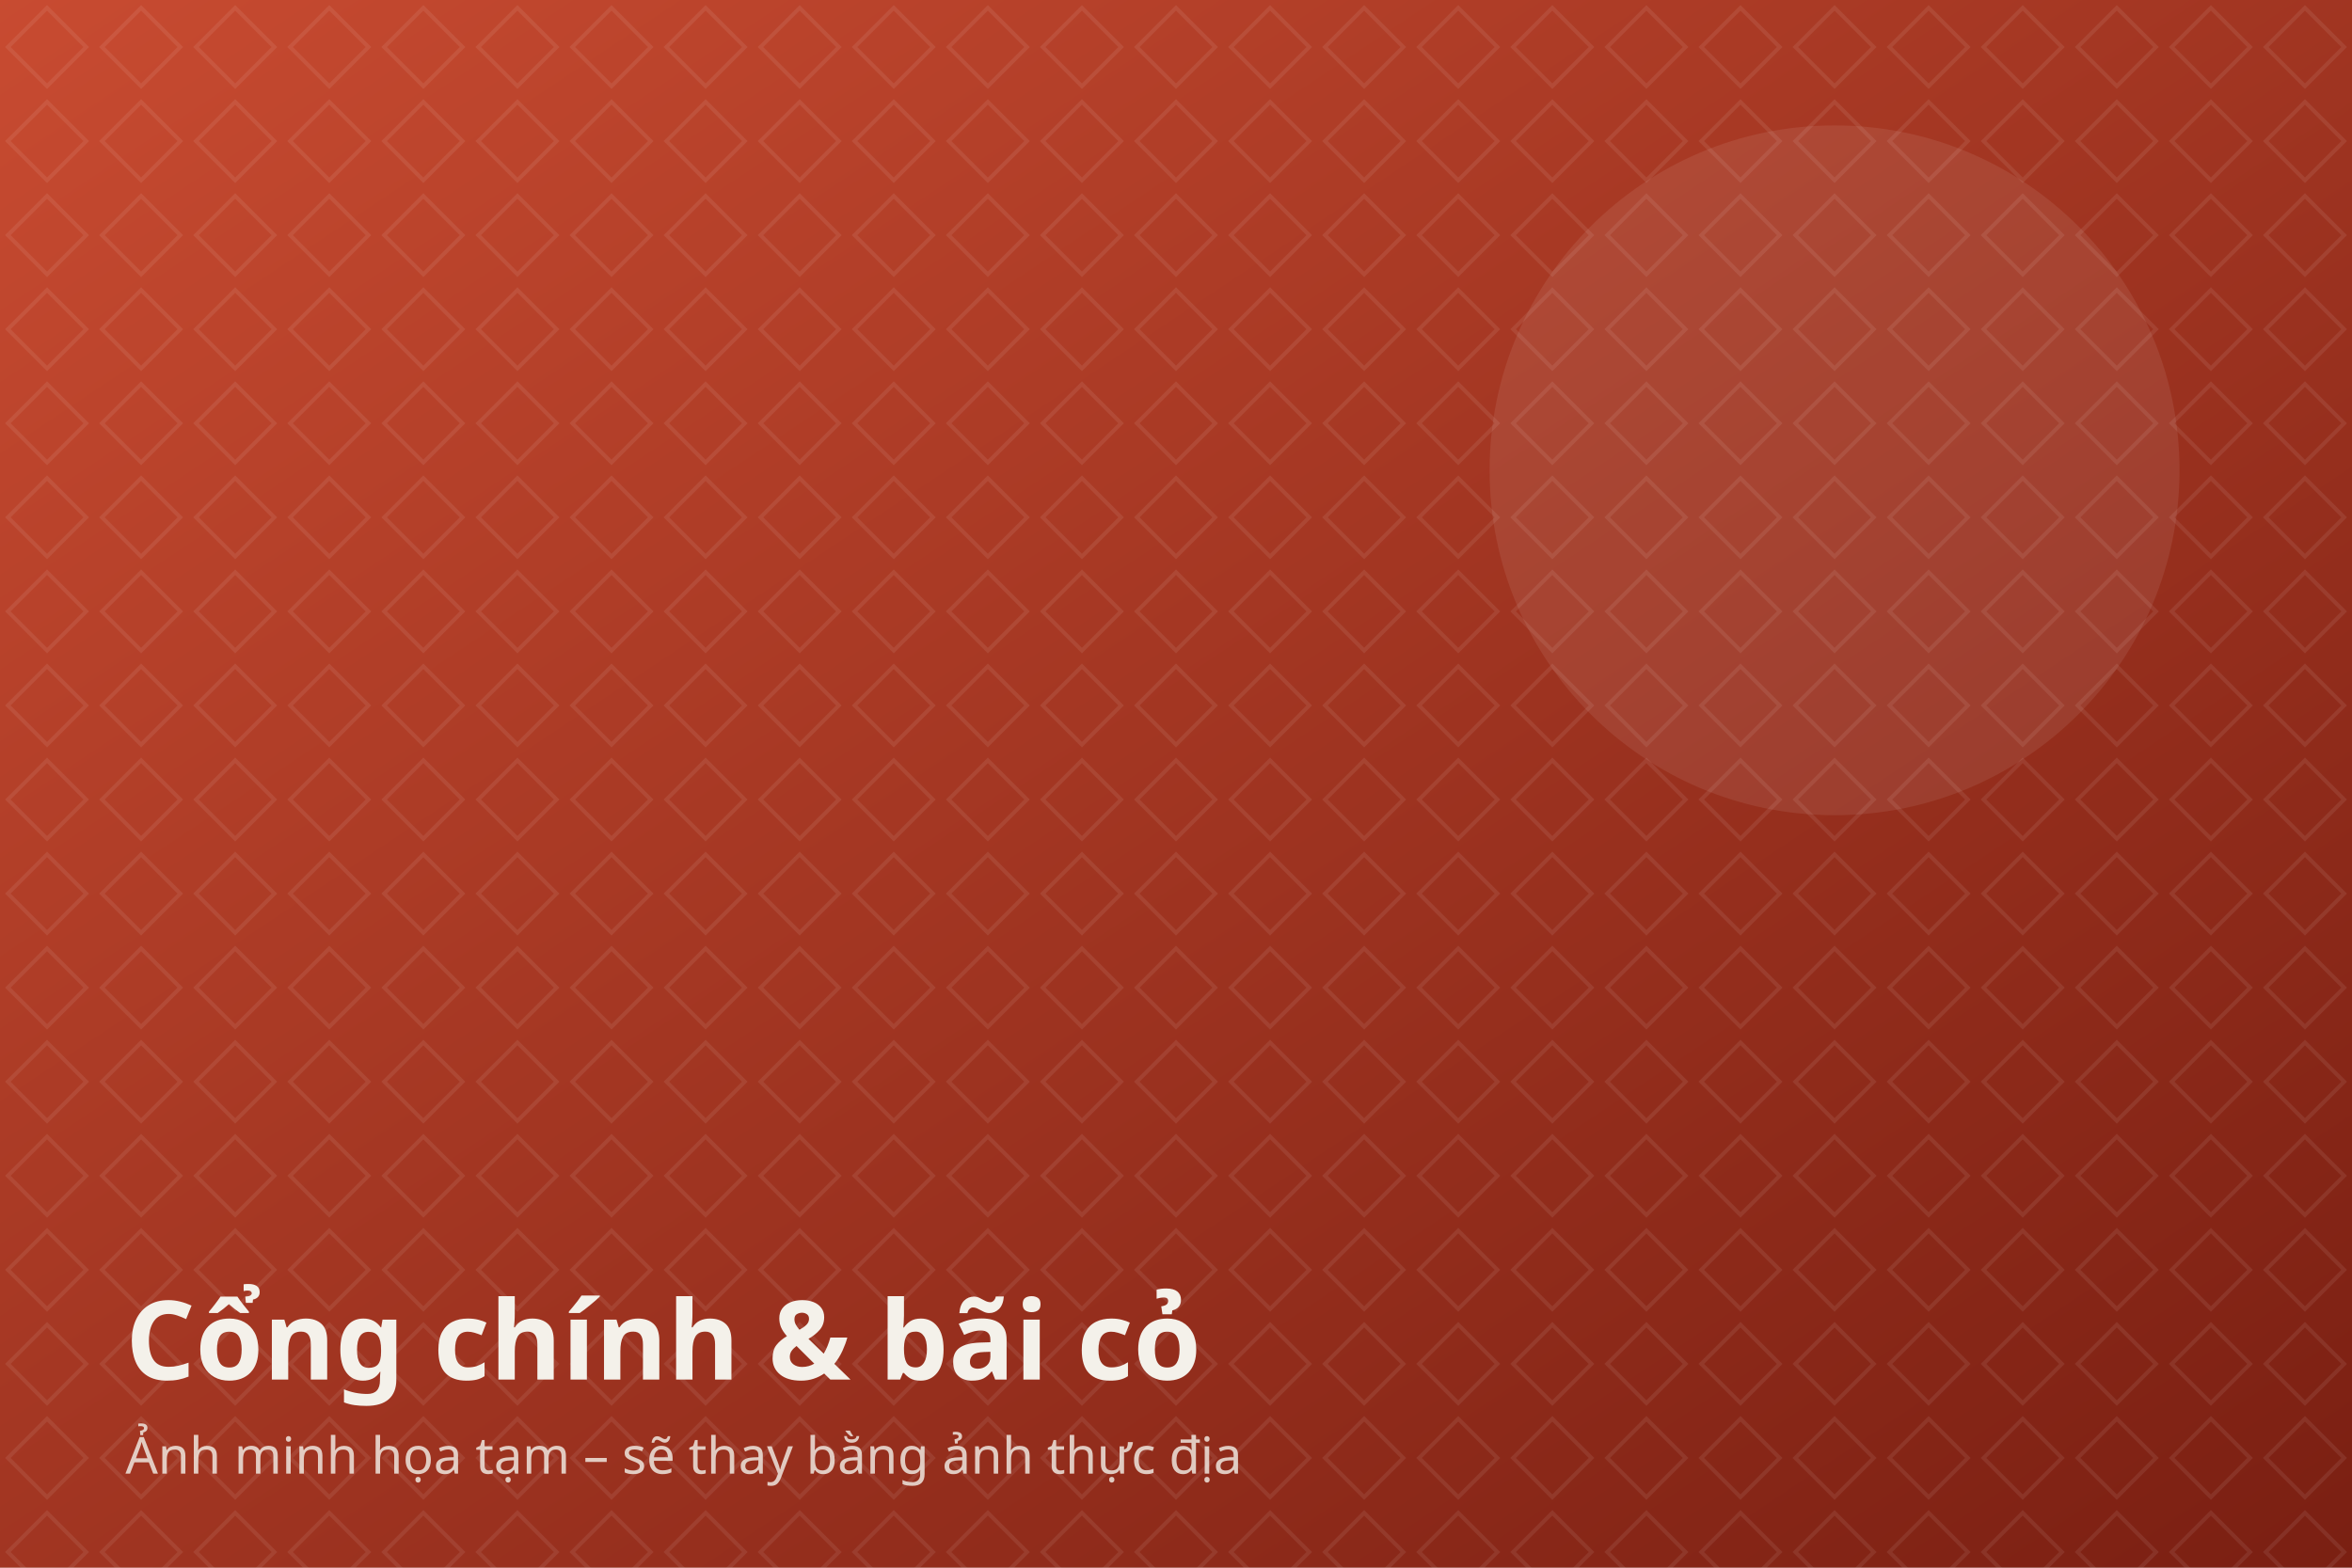
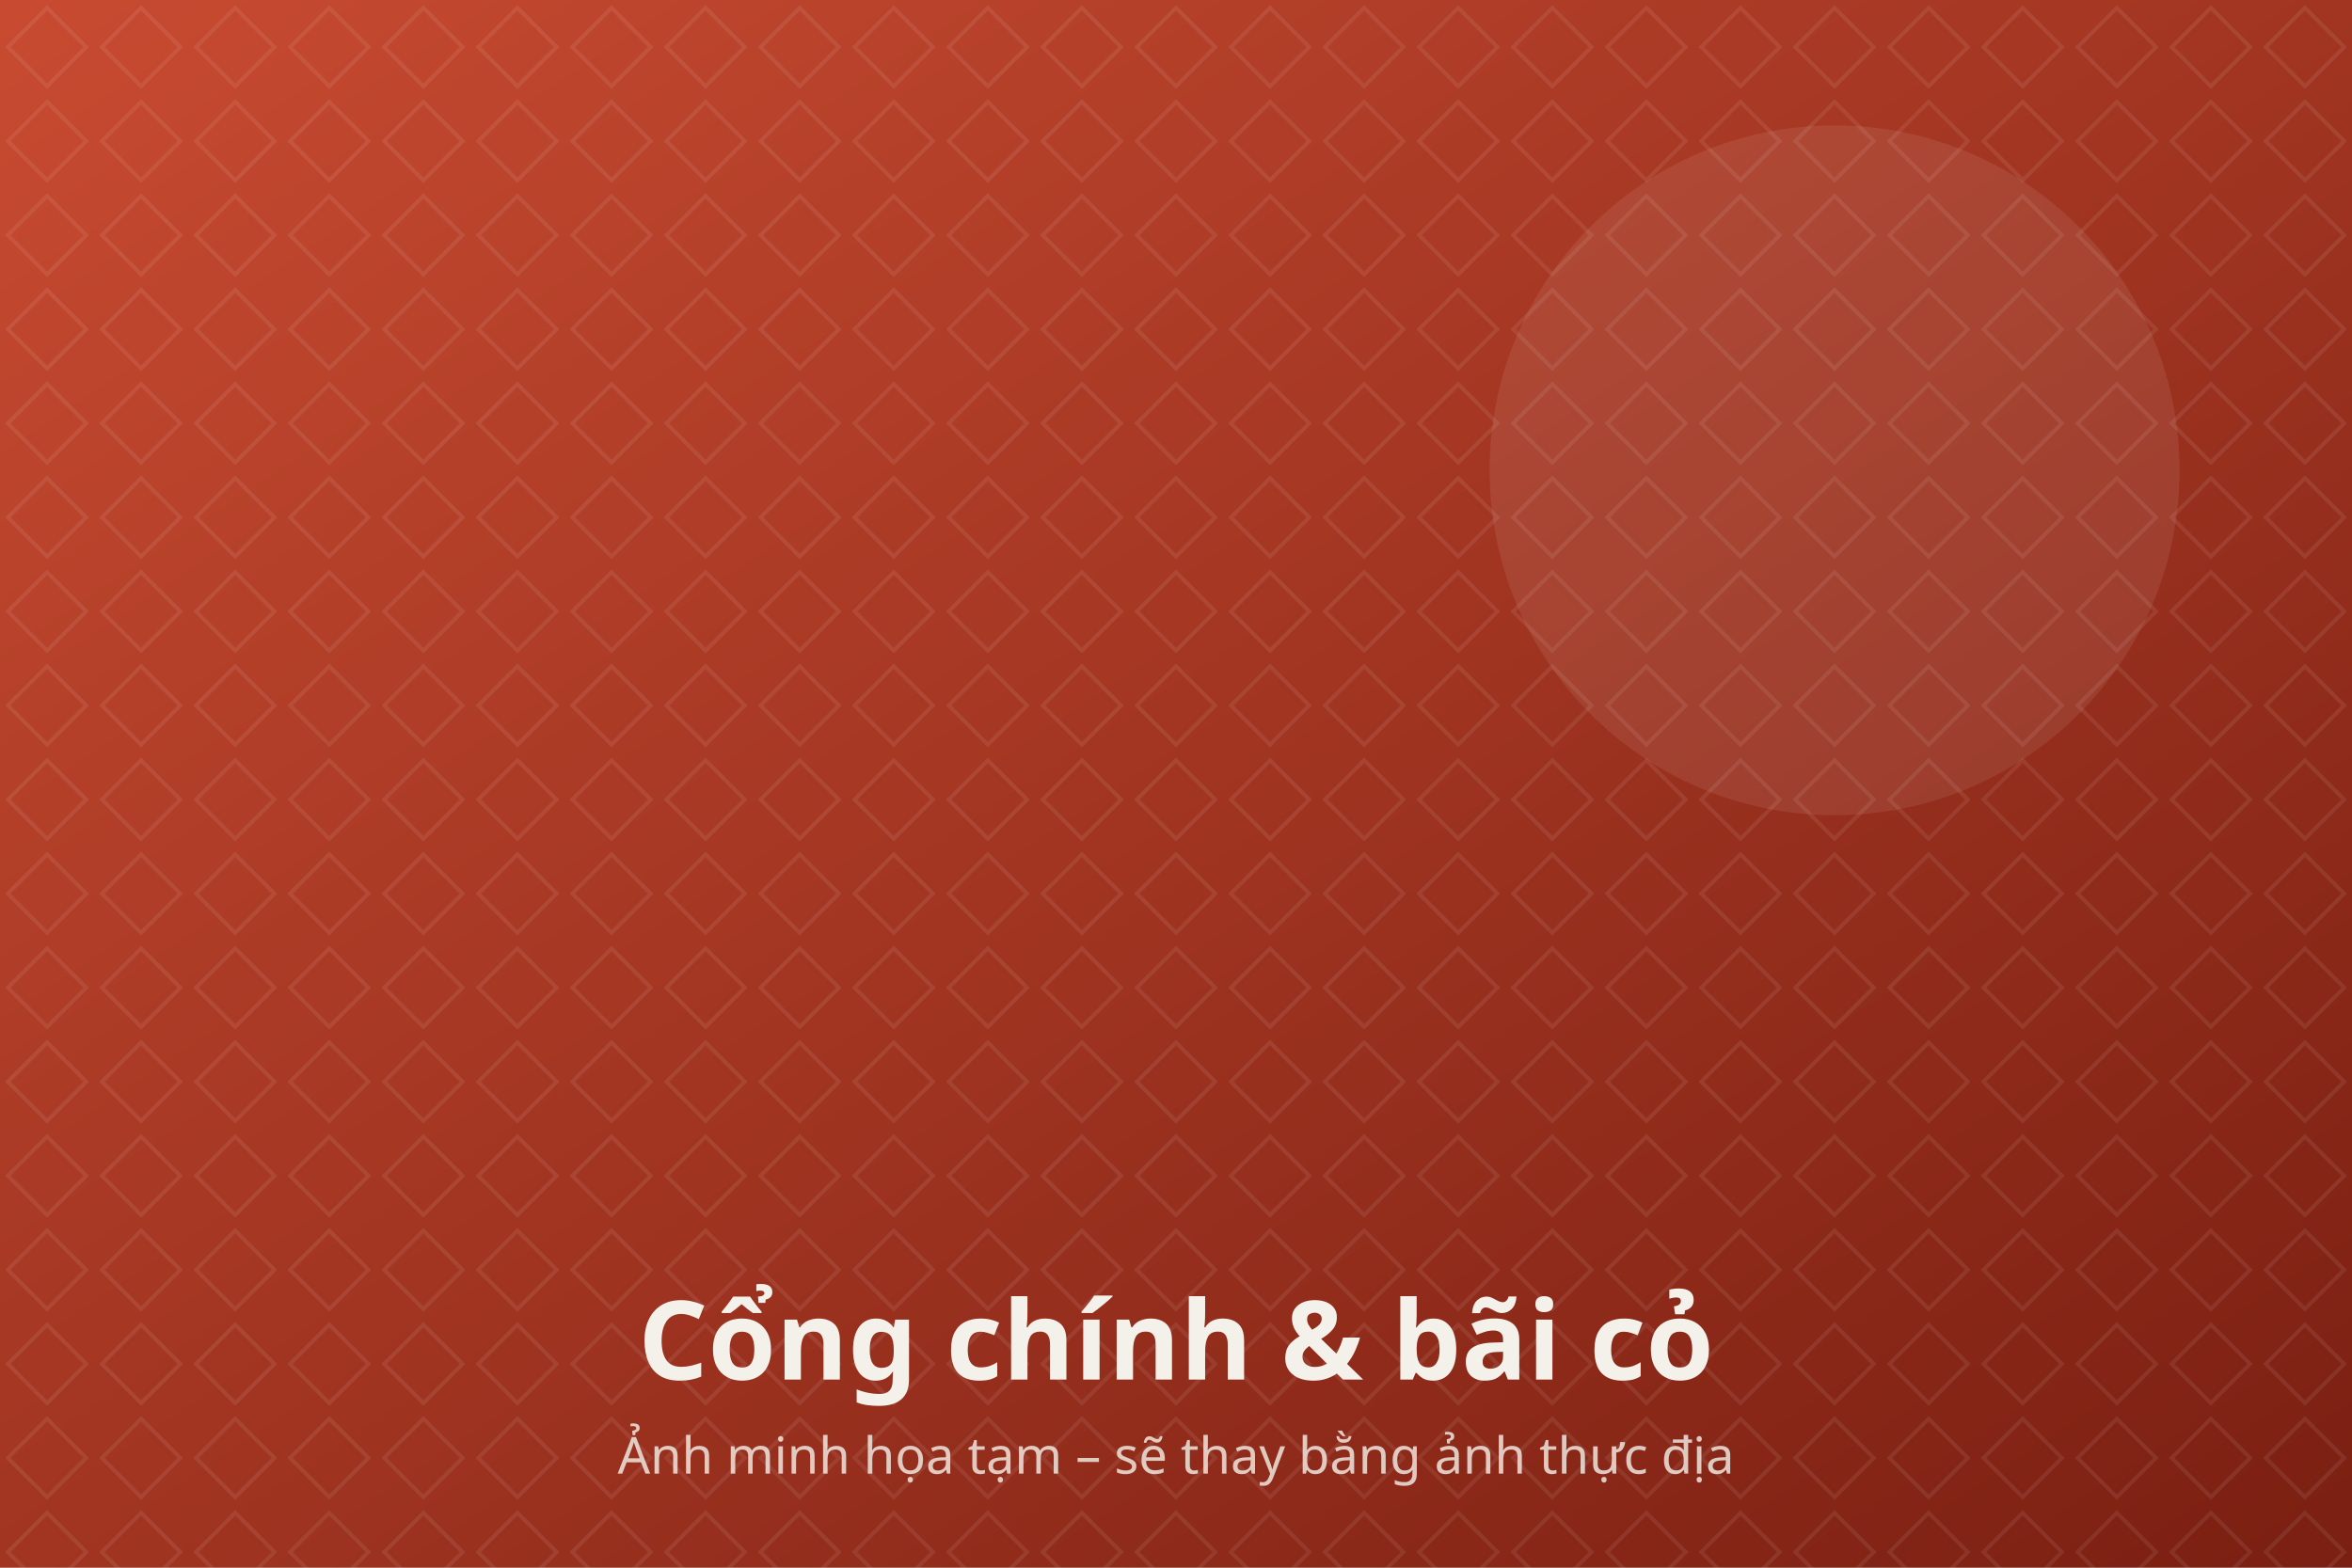
<svg xmlns="http://www.w3.org/2000/svg" viewBox="0 0 1200 800" width="1200" height="800" role="img" aria-label="Cổng chính &amp; bãi cỏ">
  <defs>
    <linearGradient id="g" x1="0" y1="0" x2="1" y2="1">
      <stop offset="0" stop-color="#C84B31" />
      <stop offset="1" stop-color="#7A1F12" />
    </linearGradient>
    <pattern id="p" width="48" height="48" patternUnits="userSpaceOnUse">
      <path d="M24 4 44 24 24 44 4 24Z" fill="none" stroke="#fff" stroke-opacity=".08" stroke-width="2" />
    </pattern>
  </defs>
  <rect width="1200" height="800" fill="url(#g)" />
  <rect width="1200" height="800" fill="url(#p)" />
  <circle cx="936" cy="240" r="176" fill="#fff" fill-opacity=".08" />
-   <text x="64" y="704" font-family="Be Vietnam Pro, system-ui, sans-serif" font-size="56" font-weight="800" fill="#F4F1EA">Cổng chính &amp; bãi cỏ</text>
-   <text x="64" y="752" font-family="Be Vietnam Pro, system-ui, sans-serif" font-size="26" fill="#F4F1EA" fill-opacity=".8">Ảnh minh họa tạm – sẽ thay bằng ảnh thực địa</text>
+   <text x="600" y="704" text-anchor="middle" font-family="Be Vietnam Pro, system-ui, sans-serif" font-size="56" font-weight="800" fill="#F4F1EA">Cổng chính &amp; bãi cỏ</text>
+   <text x="600" y="752" text-anchor="middle" font-family="Be Vietnam Pro, system-ui, sans-serif" font-size="26" fill="#F4F1EA" fill-opacity=".8">Ảnh minh họa tạm – sẽ thay bằng ảnh thực địa</text>
</svg>
